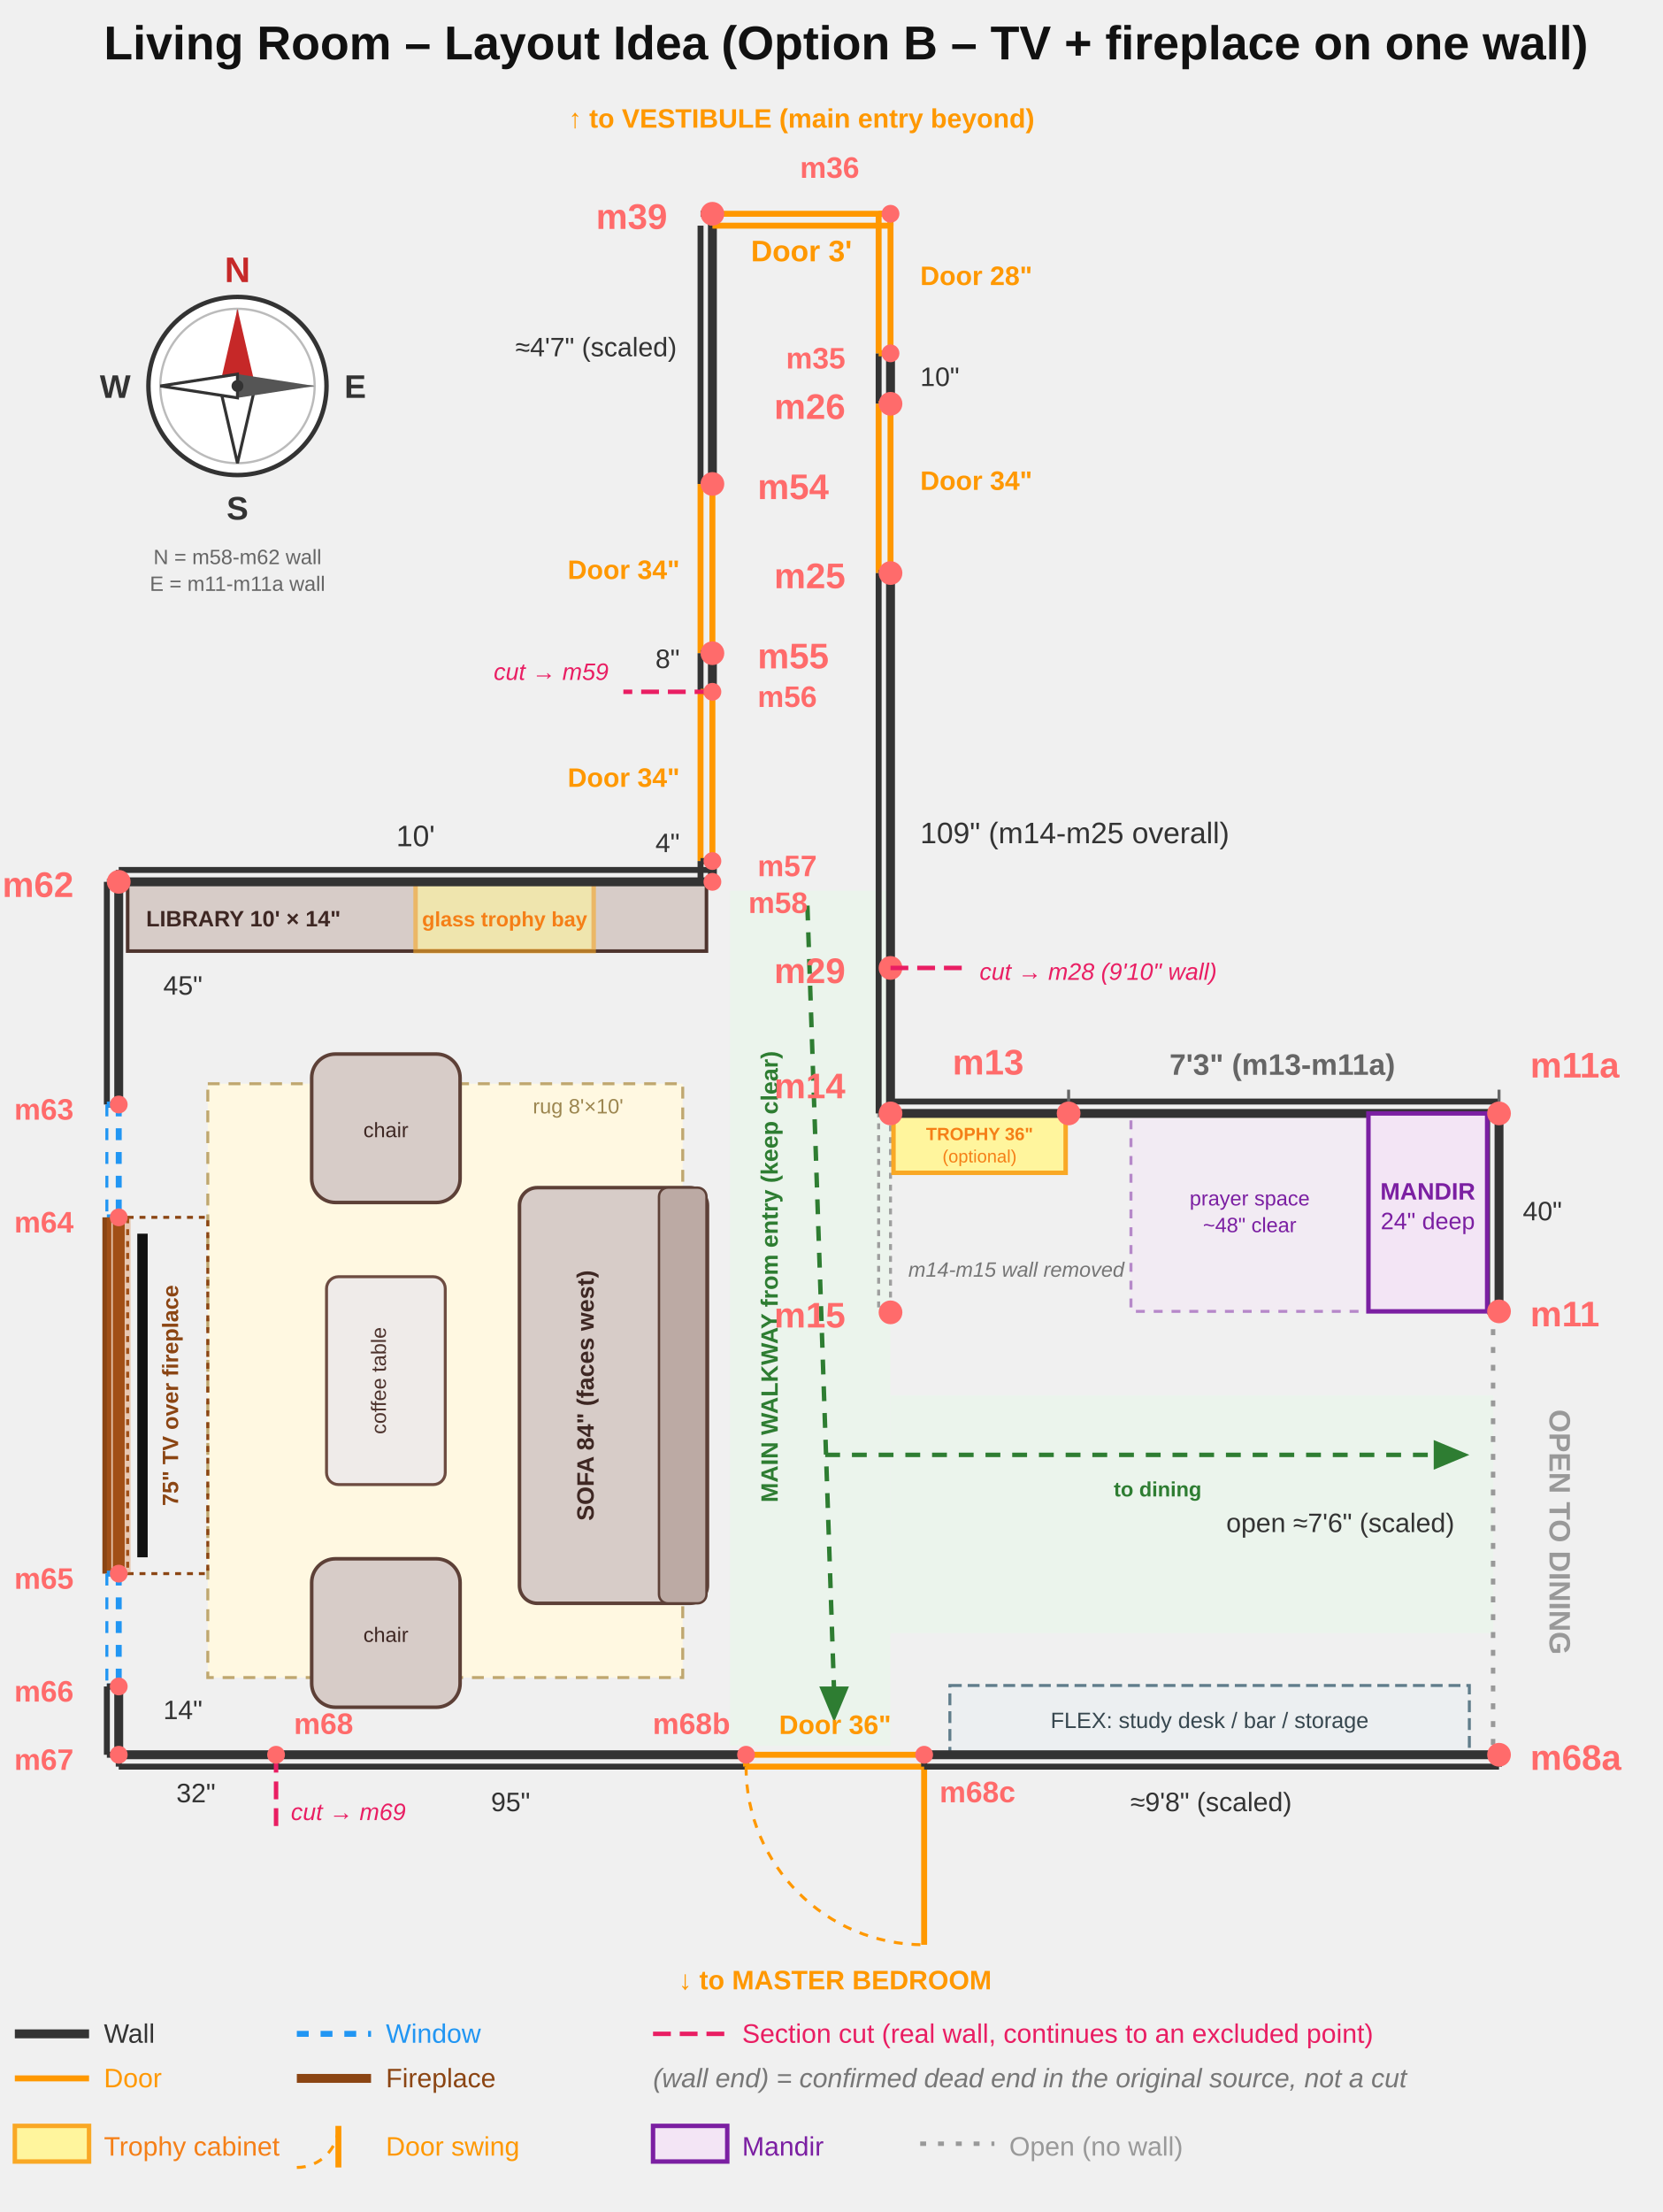
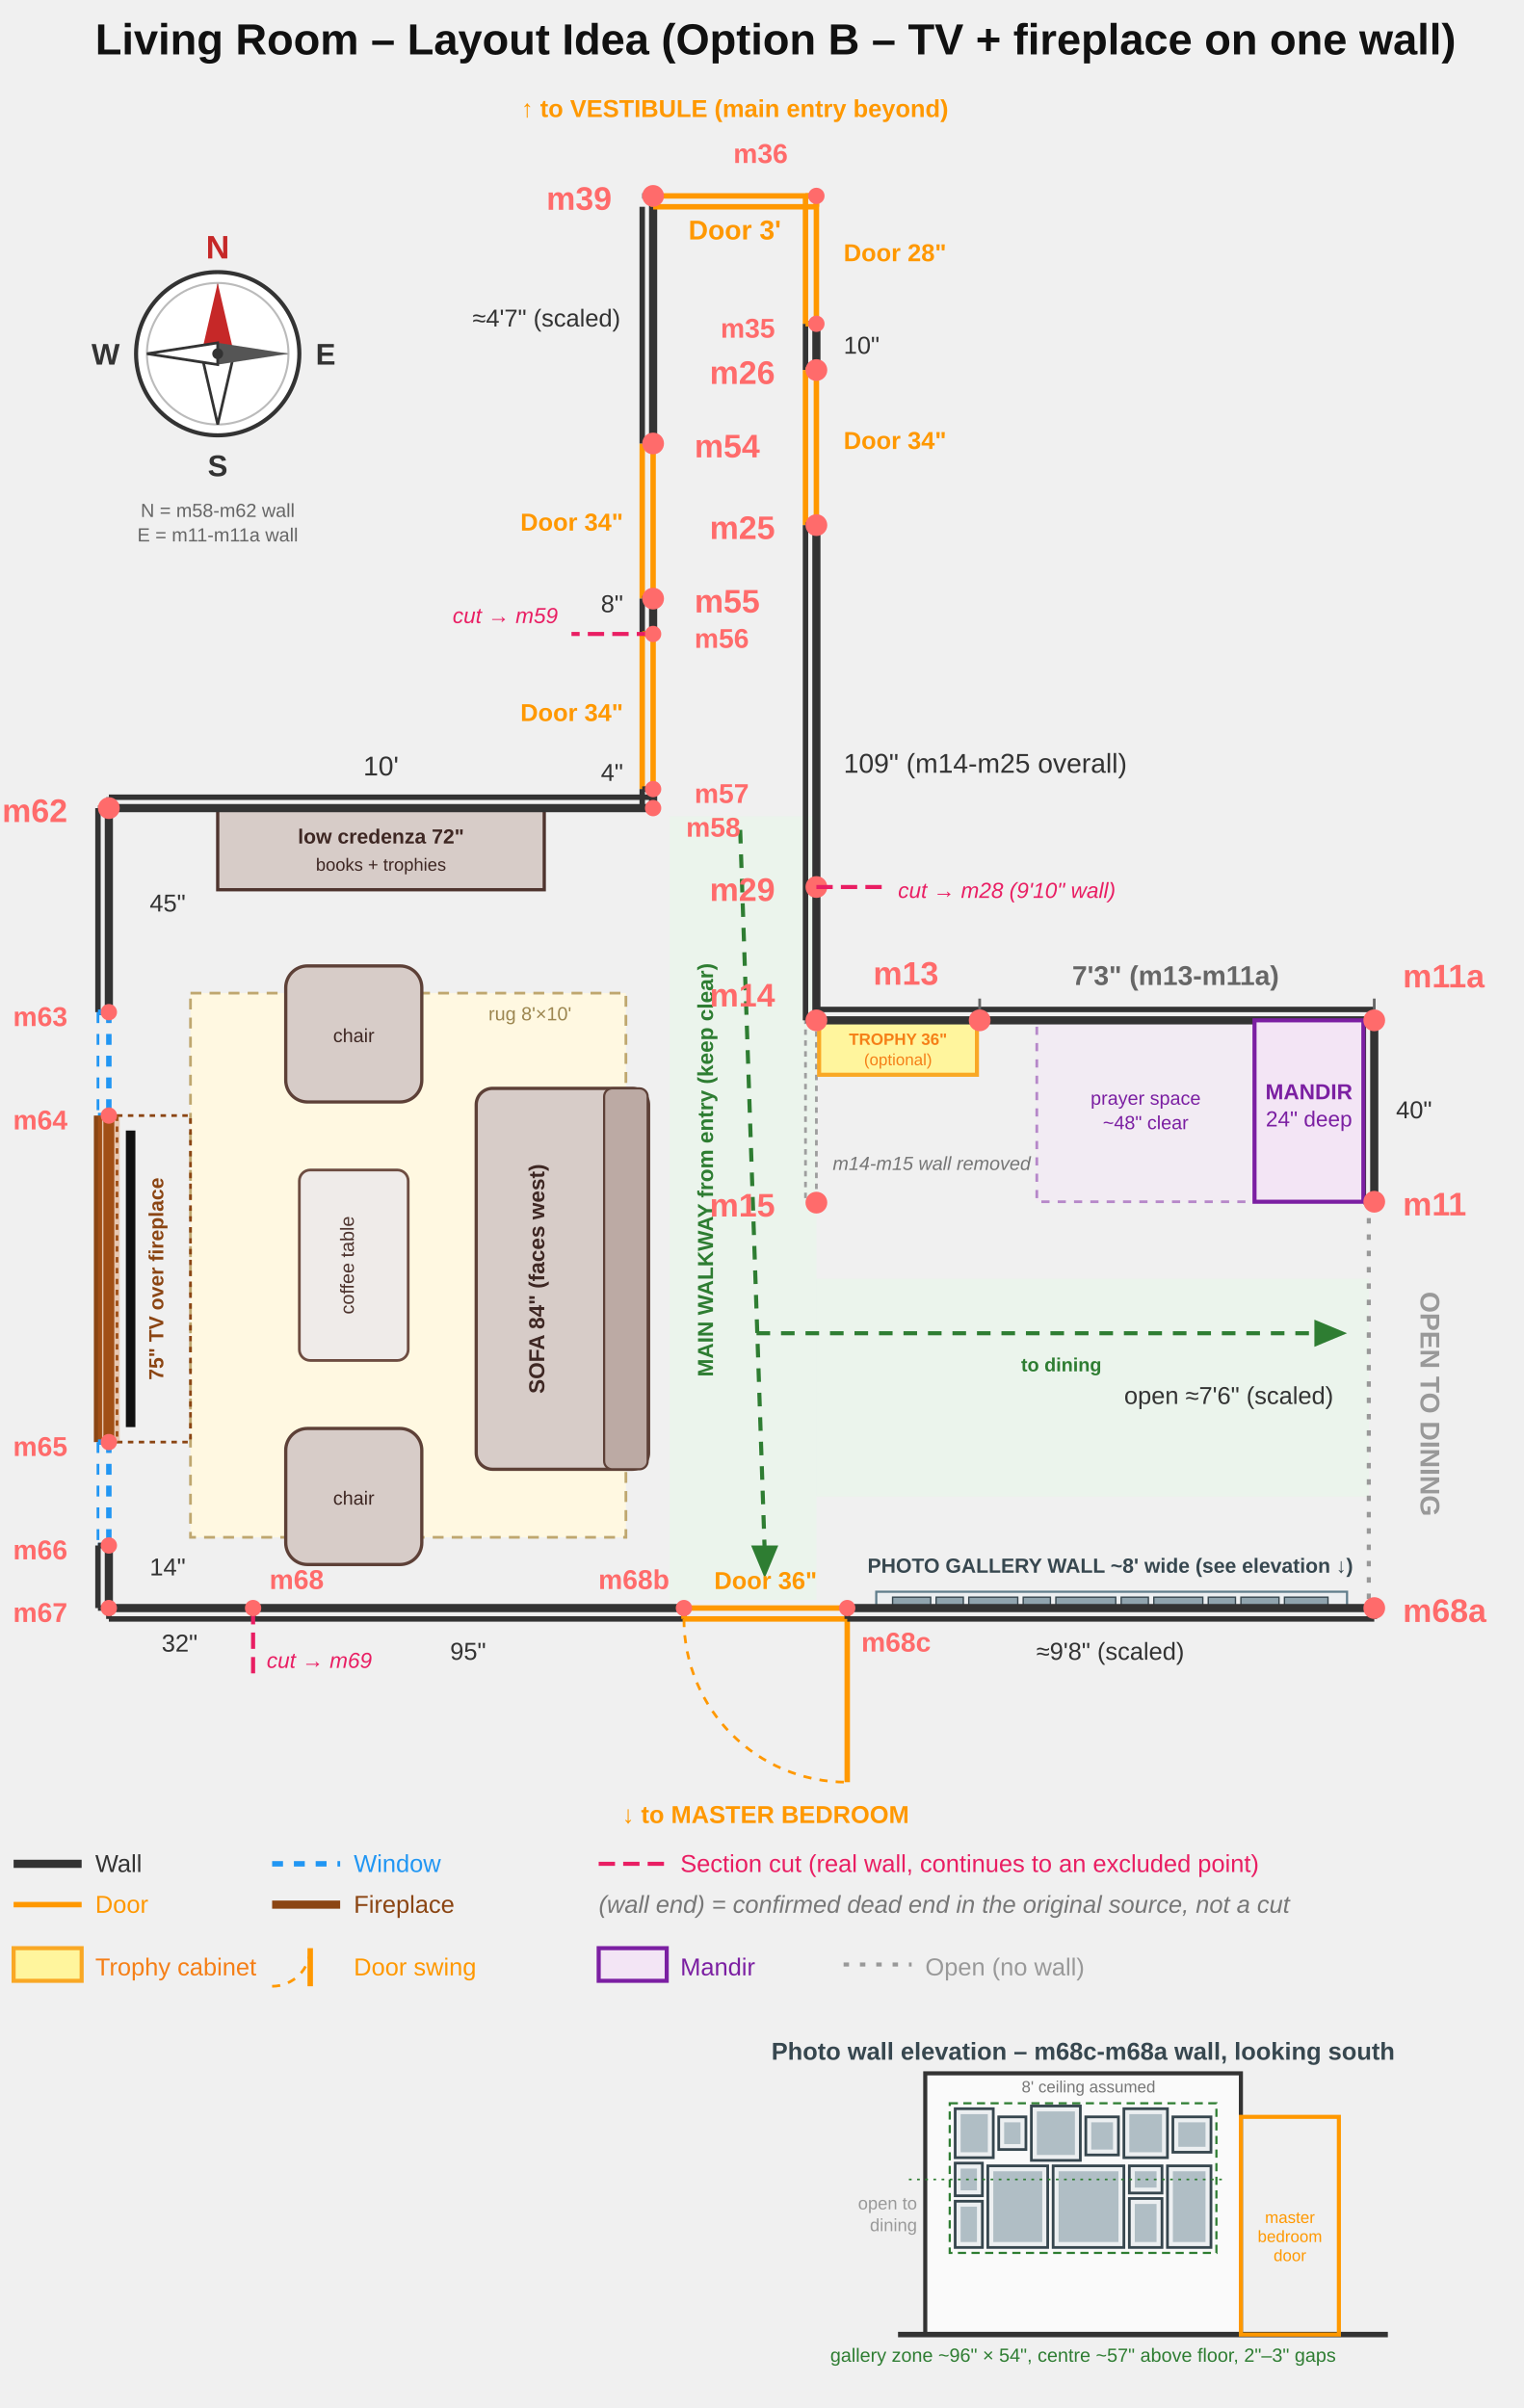
- <svg xmlns="http://www.w3.org/2000/svg" viewBox="-10 -490 560 745" width="1120" height="1490" style="background:#fff;font-family:Arial,Helvetica,sans-serif;">
+ <svg xmlns="http://www.w3.org/2000/svg" viewBox="-10 -490 560 885" width="1120" height="1770" style="background:#fff;font-family:Arial,Helvetica,sans-serif;">
  <text x="275" y="-470" font-size="16" font-weight="bold" text-anchor="middle" fill="#111">Living Room – Layout Idea (Option B – TV + fireplace on one wall)</text>
  <g id="furniture" font-family="Arial,Helvetica,sans-serif">
    <rect x="236" y="-190" width="54" height="288" fill="#e8f5e9" opacity="0.7" />
    <rect x="290" y="-20" width="203" height="80" fill="#e8f5e9" opacity="0.7" />
    <line x1="262" y1="-185" x2="271" y2="80" stroke="#2e7d32" stroke-width="1.5" stroke-dasharray="5,4" />
    <polygon points="271,90 266,78 276,78" fill="#2e7d32" />
    <line x1="268" y1="0" x2="475" y2="0" stroke="#2e7d32" stroke-width="1.5" stroke-dasharray="5,4" />
    <polygon points="485,0 473,-5 473,5" fill="#2e7d32" />
    <text x="252" y="-60" font-size="8" fill="#2e7d32" font-weight="bold" text-anchor="middle" transform="rotate(-90 252 -60)">MAIN WALKWAY from entry (keep clear)</text>
    <text x="380" y="14" font-size="7" fill="#2e7d32" font-weight="bold" text-anchor="middle">to dining</text>
    <rect x="60" y="-125" width="160" height="200" fill="#fff8e1" stroke="#bfa76f" stroke-width="1" stroke-dasharray="4,3" />
    <text x="200" y="-115" font-size="7" fill="#9c8650" text-anchor="end">rug 8'×10'</text>
    <rect x="33" y="-80" width="27" height="120" fill="none" stroke="#8b4513" stroke-width="1" stroke-dasharray="2,2" />
    <line x1="38" y1="-74.5" x2="38" y2="34.5" stroke="#111" stroke-width="3.5" />
    <text x="50" y="-20" font-size="7.5" fill="#8b4513" font-weight="bold" text-anchor="middle" transform="rotate(-90 50 -20)">75" TV over fireplace</text>
-     <rect x="33" y="-193" width="195" height="23.33" fill="#d7ccc8" stroke="#4e342e" stroke-width="1.2" />
-     <text x="72" y="-178" font-size="7.5" fill="#3e2723" font-weight="bold" text-anchor="middle">LIBRARY 10' × 14"</text>
-     <rect x="130" y="-193" width="60" height="23.33" fill="#fff59d" opacity="0.6" stroke="#f9a825" stroke-width="1.5" />
-     <text x="160" y="-178" font-size="7" fill="#f57f17" font-weight="bold" text-anchor="middle">glass trophy bay</text>
+     <rect x="70" y="-193" width="120" height="30" fill="#d7ccc8" stroke="#4e342e" stroke-width="1.2" />
+     <text x="130" y="-180" font-size="7.5" fill="#3e2723" font-weight="bold" text-anchor="middle">low credenza 72"</text>
+     <text x="130" y="-170" font-size="6.5" fill="#3e2723" text-anchor="middle">books + trophies</text>
    <rect x="165" y="-90" width="63.33" height="140" rx="6" fill="#d7ccc8" stroke="#5d4037" stroke-width="1.2" />
    <rect x="212" y="-90" width="16" height="140" rx="3" fill="#bcaaa4" stroke="#5d4037" stroke-width="0.8" />
    <text x="190" y="-20" font-size="8" fill="#3e2723" font-weight="bold" text-anchor="middle" transform="rotate(-90 190 -20)">SOFA 84" (faces west)</text>
    <rect x="100" y="-60" width="40" height="70" rx="4" fill="#efebe9" stroke="#6d4c41" stroke-width="1" />
    <text x="120" y="-25" font-size="7" fill="#4e342e" text-anchor="middle" transform="rotate(-90 120 -25)">coffee table</text>
    <rect x="95" y="-135" width="50" height="50" rx="8" fill="#d7ccc8" stroke="#5d4037" stroke-width="1.2" />
    <text x="120" y="-107" font-size="7" fill="#3e2723" text-anchor="middle">chair</text>
    <rect x="95" y="35" width="50" height="50" rx="8" fill="#d7ccc8" stroke="#5d4037" stroke-width="1.2" />
    <text x="120" y="63" font-size="7" fill="#3e2723" text-anchor="middle">chair</text>
-     <rect x="310" y="77.67" width="175" height="23.33" fill="#eceff1" stroke="#607d8b" stroke-width="1" stroke-dasharray="4,2" />
-     <text x="397.5" y="92" font-size="7.5" fill="#37474f" text-anchor="middle">FLEX: study desk / bar / storage</text>
+     <rect x="312" y="95" width="173" height="6" fill="#eceff1" stroke="#607d8b" stroke-width="0.8" />
+     <rect x="318" y="97" width="14" height="4" fill="#90a4ae" stroke="#37474f" stroke-width="0.5" />
+     <rect x="334" y="97" width="10" height="4" fill="#90a4ae" stroke="#37474f" stroke-width="0.5" />
+     <rect x="346" y="97" width="18" height="4" fill="#90a4ae" stroke="#37474f" stroke-width="0.5" />
+     <rect x="366" y="97" width="10" height="4" fill="#90a4ae" stroke="#37474f" stroke-width="0.5" />
+     <rect x="378" y="97" width="22" height="4" fill="#90a4ae" stroke="#37474f" stroke-width="0.5" />
+     <rect x="402" y="97" width="10" height="4" fill="#90a4ae" stroke="#37474f" stroke-width="0.5" />
+     <rect x="414" y="97" width="18" height="4" fill="#90a4ae" stroke="#37474f" stroke-width="0.5" />
+     <rect x="434" y="97" width="10" height="4" fill="#90a4ae" stroke="#37474f" stroke-width="0.5" />
+     <rect x="446" y="97" width="14" height="4" fill="#90a4ae" stroke="#37474f" stroke-width="0.5" />
+     <rect x="462" y="97" width="16" height="4" fill="#90a4ae" stroke="#37474f" stroke-width="0.5" />
+     <text x="398" y="88" font-size="7.5" fill="#37474f" font-weight="bold" text-anchor="middle">PHOTO GALLERY WALL ~8' wide (see elevation ↓)</text>
    <rect x="286" y="-115" width="4" height="66.67" fill="none" stroke="#9e9e9e" stroke-width="1" stroke-dasharray="2,2" />
    <text x="296" y="-60" font-size="7" fill="#757575" font-style="italic">m14-m15 wall removed</text>
    <rect x="291" y="-115" width="58" height="20" fill="#fff59d" stroke="#f9a825" stroke-width="1.5" />
    <text x="320" y="-106" font-size="6" fill="#f57f17" font-weight="bold" text-anchor="middle">TROPHY 36"</text>
    <text x="320" y="-98.5" font-size="6" fill="#f57f17" text-anchor="middle">(optional)</text>
    <rect x="371" y="-115" width="80" height="66.67" fill="#f3e5f5" opacity="0.5" stroke="#7b1fa2" stroke-width="1" stroke-dasharray="3,3" />
    <text x="411" y="-84" font-size="7" fill="#7b1fa2" text-anchor="middle">prayer space</text>
    <text x="411" y="-75" font-size="7" fill="#7b1fa2" text-anchor="middle">~48" clear</text>
  </g>
  <line x1="230" y1="-327" x2="230" y2="-270" stroke="#ff9800" stroke-width="2" />
  <line x1="226" y1="-327" x2="226" y2="-270" stroke="#ff9800" stroke-width="2" />
  <line x1="230" y1="-327" x2="226" y2="-327" stroke="#ff9800" stroke-width="2" />
  <line x1="230" y1="-270" x2="226" y2="-270" stroke="#ff9800" stroke-width="2" />
  <text x="219" y="-295" font-size="9" fill="#ff9800" text-anchor="end" font-weight="bold">Door 34"</text>
  <line x1="230" y1="-270" x2="230" y2="-257" stroke="#333" stroke-width="3" />
  <line x1="226" y1="-270" x2="226" y2="-257" stroke="#333" stroke-width="2" />
  <line x1="230" y1="-270" x2="226" y2="-270" stroke="#333" stroke-width="2" />
  <line x1="230" y1="-257" x2="226" y2="-257" stroke="#333" stroke-width="2" />
  <text x="219" y="-265" font-size="9" fill="#333" text-anchor="end">8"</text>
  <line x1="230" y1="-257" x2="230" y2="-200" stroke="#ff9800" stroke-width="2" />
  <line x1="226" y1="-257" x2="226" y2="-200" stroke="#ff9800" stroke-width="2" />
  <line x1="230" y1="-257" x2="226" y2="-257" stroke="#ff9800" stroke-width="2" />
  <line x1="230" y1="-200" x2="226" y2="-200" stroke="#ff9800" stroke-width="2" />
  <text x="219" y="-225" font-size="9" fill="#ff9800" text-anchor="end" font-weight="bold">Door 34"</text>
  <line x1="230" y1="-200" x2="230" y2="-193" stroke="#333" stroke-width="3" />
  <line x1="226" y1="-200" x2="226" y2="-193" stroke="#333" stroke-width="2" />
  <line x1="230" y1="-200" x2="226" y2="-200" stroke="#333" stroke-width="2" />
  <line x1="230" y1="-193" x2="226" y2="-193" stroke="#333" stroke-width="2" />
  <text x="219" y="-203" font-size="9" fill="#333" text-anchor="end">4"</text>
  <line x1="230" y1="-193" x2="30" y2="-193" stroke="#333" stroke-width="3" />
  <line x1="230" y1="-197" x2="30" y2="-197" stroke="#333" stroke-width="2" />
  <line x1="230" y1="-193" x2="230" y2="-197" stroke="#333" stroke-width="2" />
  <line x1="30" y1="-193" x2="30" y2="-197" stroke="#333" stroke-width="2" />
  <text x="130" y="-205" font-size="10" fill="#333" text-anchor="middle">10'</text>
  <line x1="30" y1="-193" x2="30" y2="-118" stroke="#333" stroke-width="3" />
  <line x1="26" y1="-193" x2="26" y2="-118" stroke="#333" stroke-width="2" />
  <line x1="30" y1="-193" x2="26" y2="-193" stroke="#333" stroke-width="2" />
  <line x1="30" y1="-118" x2="26" y2="-118" stroke="#333" stroke-width="2" />
  <text x="45" y="-155" font-size="9" fill="#333" text-anchor="start">45"</text>
  <line x1="30" y1="-118" x2="30" y2="-80" stroke="#2196F3" stroke-width="2" stroke-dasharray="4,4" />
  <line x1="26" y1="-118" x2="26" y2="-80" stroke="#2196F3" stroke-width="1" stroke-dasharray="4,4" />
  <line x1="30" y1="-118" x2="26" y2="-118" stroke="#2196F3" stroke-width="2" />
  <line x1="30" y1="-80" x2="26" y2="-80" stroke="#2196F3" stroke-width="2" />
  <line x1="30" y1="-80" x2="30" y2="40" stroke="#8b4513" stroke-width="4" />
  <line x1="26" y1="-80" x2="26" y2="40" stroke="#8b4513" stroke-width="3" />
  <rect x="26" y="-80" width="8" height="120" fill="#d2691e" opacity="0.3" />
  <line x1="30" y1="40" x2="30" y2="78" stroke="#2196F3" stroke-width="2" stroke-dasharray="4,4" />
  <line x1="26" y1="40" x2="26" y2="78" stroke="#2196F3" stroke-width="1" stroke-dasharray="4,4" />
  <line x1="30" y1="40" x2="26" y2="40" stroke="#2196F3" stroke-width="2" />
  <line x1="30" y1="78" x2="26" y2="78" stroke="#2196F3" stroke-width="2" />
  <line x1="30" y1="78" x2="30" y2="101" stroke="#333" stroke-width="3" />
  <line x1="26" y1="78" x2="26" y2="101" stroke="#333" stroke-width="2" />
  <line x1="30" y1="78" x2="26" y2="78" stroke="#333" stroke-width="2" />
  <line x1="30" y1="101" x2="26" y2="101" stroke="#333" stroke-width="2" />
  <text x="45" y="89" font-size="9" fill="#333" text-anchor="start">14"</text>
  <line x1="30" y1="101" x2="83" y2="101" stroke="#333" stroke-width="3" />
  <line x1="30" y1="105" x2="83" y2="105" stroke="#333" stroke-width="2" />
  <line x1="30" y1="101" x2="30" y2="105" stroke="#333" stroke-width="2" />
  <line x1="83" y1="101" x2="83" y2="105" stroke="#333" stroke-width="2" />
  <text x="56" y="117" font-size="9" fill="#333" text-anchor="middle">32"</text>
  <line x1="230" y1="-327" x2="230" y2="-418" stroke="#333" stroke-width="3" />
  <line x1="226" y1="-327" x2="226" y2="-414" stroke="#333" stroke-width="2" />
  <line x1="230" y1="-418" x2="226" y2="-418" stroke="#333" stroke-width="2" />
  <text x="218" y="-370" font-size="9" fill="#333" text-anchor="end">≈4'7" (scaled)</text>
  <line x1="290" y1="-354" x2="290" y2="-371" stroke="#333" stroke-width="3" />
  <line x1="286" y1="-354" x2="286" y2="-371" stroke="#333" stroke-width="2" />
  <line x1="290" y1="-354" x2="286" y2="-354" stroke="#333" stroke-width="2" />
  <line x1="290" y1="-371" x2="286" y2="-371" stroke="#333" stroke-width="2" />
  <text x="300" y="-360" font-size="9" fill="#333" text-anchor="start">10"</text>
  <line x1="290" y1="-371" x2="290" y2="-418" stroke="#ff9800" stroke-width="2" />
  <line x1="286" y1="-371" x2="286" y2="-418" stroke="#ff9800" stroke-width="2" />
  <line x1="290" y1="-371" x2="286" y2="-371" stroke="#ff9800" stroke-width="2" />
  <line x1="290" y1="-418" x2="286" y2="-418" stroke="#ff9800" stroke-width="2" />
  <text x="300" y="-394" font-size="9" fill="#ff9800" text-anchor="start" font-weight="bold">Door 28"</text>
  <line x1="290" y1="-418" x2="230" y2="-418" stroke="#ff9800" stroke-width="2" />
  <line x1="290" y1="-414" x2="230" y2="-414" stroke="#ff9800" stroke-width="2" />
  <line x1="290" y1="-418" x2="290" y2="-414" stroke="#ff9800" stroke-width="2" />
  <line x1="230" y1="-418" x2="230" y2="-414" stroke="#ff9800" stroke-width="2" />
  <text x="260" y="-402" font-size="10" fill="#ff9800" text-anchor="middle" font-weight="bold">Door 3'</text>
  <line x1="290" y1="-297" x2="290" y2="-354" stroke="#ff9800" stroke-width="2" />
  <line x1="286" y1="-297" x2="286" y2="-354" stroke="#ff9800" stroke-width="2" />
  <line x1="290" y1="-297" x2="286" y2="-297" stroke="#ff9800" stroke-width="2" />
  <line x1="290" y1="-354" x2="286" y2="-354" stroke="#ff9800" stroke-width="2" />
  <text x="300" y="-325" font-size="9" fill="#ff9800" text-anchor="start" font-weight="bold">Door 34"</text>
  <line x1="290" y1="-115" x2="290" y2="-297" stroke="#333" stroke-width="3" />
  <line x1="286" y1="-115" x2="286" y2="-297" stroke="#333" stroke-width="2" />
  <line x1="290" y1="-115" x2="286" y2="-115" stroke="#333" stroke-width="2" />
  <line x1="290" y1="-297" x2="286" y2="-297" stroke="#333" stroke-width="2" />
  <text x="300" y="-206" font-size="10" fill="#333" text-anchor="start">109" (m14-m25 overall)</text>
  <line x1="350" y1="-115" x2="290" y2="-115" stroke="#333" stroke-width="3" />
  <line x1="350" y1="-119" x2="290" y2="-119" stroke="#333" stroke-width="2" />
  <line x1="350" y1="-115" x2="350" y2="-119" stroke="#333" stroke-width="2" />
  <line x1="290" y1="-115" x2="290" y2="-119" stroke="#333" stroke-width="2" />
  <line x1="350" y1="-115" x2="495" y2="-115" stroke="#333" stroke-width="3" />
  <line x1="350" y1="-119" x2="495" y2="-119" stroke="#333" stroke-width="2" />
  <line x1="350" y1="-119" x2="350" y2="-123" stroke="#666" stroke-width="1" />
  <line x1="495" y1="-119" x2="495" y2="-123" stroke="#666" stroke-width="1" />
  <text x="422" y="-128" font-size="10" fill="#666" font-weight="bold" text-anchor="middle">7'3" (m13-m11a)</text>
  <line x1="495" y1="-115" x2="495" y2="-48.33" stroke="#333" stroke-width="3" />
  <line x1="491" y1="-115" x2="491" y2="-48.33" stroke="#333" stroke-width="2" />
  <line x1="495" y1="-115" x2="491" y2="-115" stroke="#333" stroke-width="2" />
  <line x1="495" y1="-48.33" x2="491" y2="-48.33" stroke="#333" stroke-width="2" />
  <text x="503" y="-79" font-size="9" fill="#333" text-anchor="start">40"</text>
  <rect x="451" y="-115" width="40" height="66.67" fill="#f3e5f5" stroke="#7b1fa2" stroke-width="1.5" />
  <text x="471" y="-86" font-size="8" fill="#7b1fa2" font-weight="bold" text-anchor="middle">MANDIR</text>
  <text x="471" y="-76" font-size="8" fill="#7b1fa2" text-anchor="middle">24" deep</text>
  <line x1="493" y1="-48.33" x2="493" y2="101" stroke="#999" stroke-width="1.5" stroke-dasharray="2,4" />
  <text x="480" y="26" font-size="9" fill="#333" text-anchor="end">open ≈7'6" (scaled)</text>
  <text x="512" y="26" font-size="10" fill="#999" font-weight="bold" text-anchor="middle" transform="rotate(90 512 26)">OPEN TO DINING</text>
  <line x1="83" y1="101" x2="241.33" y2="101" stroke="#333" stroke-width="3" />
  <line x1="83" y1="105" x2="241.33" y2="105" stroke="#333" stroke-width="2" />
  <line x1="241.33" y1="101" x2="241.33" y2="105" stroke="#333" stroke-width="2" />
  <text x="162" y="120" font-size="9" fill="#333" text-anchor="middle">95"</text>
  <line x1="241.33" y1="101" x2="301.33" y2="101" stroke="#ff9800" stroke-width="2" />
  <line x1="241.33" y1="105" x2="301.33" y2="105" stroke="#ff9800" stroke-width="2" />
  <line x1="241.33" y1="101" x2="241.33" y2="105" stroke="#ff9800" stroke-width="2" />
  <line x1="301.33" y1="101" x2="301.33" y2="105" stroke="#ff9800" stroke-width="2" />
  <line x1="301.33" y1="105" x2="301.33" y2="165" stroke="#ff9800" stroke-width="2" />
  <path d="M241.33,105 A60,60 0 0,0 301.33,165" fill="none" stroke="#ff9800" stroke-width="1" stroke-dasharray="3,3" />
  <text x="271.33" y="94" font-size="9" fill="#ff9800" text-anchor="middle" font-weight="bold">Door 36"</text>
  <text x="271.33" y="180" font-size="9" fill="#ff9800" text-anchor="middle" font-weight="bold">↓ to MASTER BEDROOM</text>
  <text x="260" y="-447" font-size="9" fill="#ff9800" text-anchor="middle" font-weight="bold">↑ to VESTIBULE (main entry beyond)</text>
  <line x1="301.33" y1="101" x2="495" y2="101" stroke="#333" stroke-width="3" />
  <line x1="301.33" y1="105" x2="495" y2="105" stroke="#333" stroke-width="2" />
  <line x1="301.33" y1="101" x2="301.33" y2="105" stroke="#333" stroke-width="2" />
  <line x1="495" y1="101" x2="495" y2="105" stroke="#333" stroke-width="2" />
  <text x="398" y="120" font-size="9" fill="#333" text-anchor="middle">≈9'8" (scaled)</text>
  <circle cx="241.33" cy="101" r="3" fill="#ff6b6b" />
  <text x="236" y="94" font-size="10" fill="#ff6b6b" font-weight="bold" text-anchor="end">m68b</text>
  <circle cx="301.33" cy="101" r="3" fill="#ff6b6b" />
  <text x="306.5" y="117" font-size="10" fill="#ff6b6b" font-weight="bold">m68c</text>
  <circle cx="495" cy="101" r="4" fill="#ff6b6b" />
  <text x="505.5" y="106.1" font-size="12" fill="#ff6b6b" font-weight="bold">m68a</text>
  <line x1="230" y1="-257" x2="200" y2="-257" stroke="#e91e63" stroke-width="1.5" stroke-dasharray="6,3" />
  <text x="195" y="-261" font-size="8" fill="#e91e63" text-anchor="end" font-style="italic">cut → m59</text>
  <line x1="83" y1="101" x2="83" y2="125" stroke="#e91e63" stroke-width="1.5" stroke-dasharray="6,3" />
  <text x="88" y="123" font-size="8" fill="#e91e63" font-style="italic">cut → m69</text>
  <circle cx="290" cy="-164" r="4" fill="#ff6b6b" />
  <line x1="290" y1="-164" x2="315" y2="-164" stroke="#e91e63" stroke-width="1.5" stroke-dasharray="6,3" />
  <text x="320" y="-160" font-size="8" fill="#e91e63" font-style="italic">cut → m28 (9'10" wall)</text>
  <text x="274.8" y="-158.9" font-size="12" fill="#ff6b6b" font-weight="bold" text-anchor="end">m29</text>
  <circle cx="230" cy="-193" r="3" fill="#ff6b6b" />
  <text x="242.1" y="-182.5" font-size="10" fill="#ff6b6b" font-weight="bold">m58</text>
  <circle cx="30" cy="-193" r="4" fill="#ff6b6b" />
  <text x="14.8" y="-187.9" font-size="12" fill="#ff6b6b" font-weight="bold" text-anchor="end">m62</text>
  <circle cx="30" cy="-118" r="3" fill="#ff6b6b" />
  <text x="14.8" y="-112.9" font-size="10" fill="#ff6b6b" font-weight="bold" text-anchor="end">m63</text>
  <circle cx="30" cy="-80" r="3" fill="#ff6b6b" />
  <text x="14.8" y="-74.9" font-size="10" fill="#ff6b6b" font-weight="bold" text-anchor="end">m64</text>
  <circle cx="30" cy="40" r="3" fill="#ff6b6b" />
  <text x="14.8" y="45.1" font-size="10" fill="#ff6b6b" font-weight="bold" text-anchor="end">m65</text>
  <circle cx="30" cy="78" r="3" fill="#ff6b6b" />
  <text x="14.8" y="83.1" font-size="10" fill="#ff6b6b" font-weight="bold" text-anchor="end">m66</text>
  <circle cx="30" cy="101" r="3" fill="#ff6b6b" />
  <text x="14.8" y="106.1" font-size="10" fill="#ff6b6b" font-weight="bold" text-anchor="end">m67</text>
  <circle cx="83" cy="101" r="3" fill="#ff6b6b" />
  <text x="89" y="94" font-size="10" fill="#ff6b6b" font-weight="bold">m68</text>
  <circle cx="290" cy="-418" r="3" fill="#ff6b6b" />
  <text x="279.5" y="-430.1" font-size="10" fill="#ff6b6b" font-weight="bold" text-anchor="end">m36</text>
  <circle cx="290" cy="-371" r="3" fill="#ff6b6b" />
  <text x="274.8" y="-365.9" font-size="10" fill="#ff6b6b" font-weight="bold" text-anchor="end">m35</text>
  <circle cx="290" cy="-354" r="4" fill="#ff6b6b" />
  <text x="274.8" y="-348.9" font-size="12" fill="#ff6b6b" font-weight="bold" text-anchor="end">m26</text>
  <circle cx="290" cy="-297" r="4" fill="#ff6b6b" />
  <text x="274.8" y="-291.9" font-size="12" fill="#ff6b6b" font-weight="bold" text-anchor="end">m25</text>
  <circle cx="290" cy="-115" r="4" fill="#ff6b6b" />
  <text x="274.8" y="-120.1" font-size="12" fill="#ff6b6b" font-weight="bold" text-anchor="end">m14</text>
  <circle cx="290" cy="-48" r="4" fill="#ff6b6b" />
  <text x="274.8" y="-42.9" font-size="12" fill="#ff6b6b" font-weight="bold" text-anchor="end">m15</text>
  <circle cx="350" cy="-115" r="4" fill="#ff6b6b" />
  <text x="334.9" y="-128.1" font-size="12" fill="#ff6b6b" font-weight="bold" text-anchor="end">m13</text>
  <circle cx="495" cy="-115" r="4" fill="#ff6b6b" />
  <text x="505.5" y="-127.1" font-size="12" fill="#ff6b6b" font-weight="bold">m11a</text>
  <circle cx="495" cy="-48.33" r="4" fill="#ff6b6b" />
  <text x="505.5" y="-43.3" font-size="12" fill="#ff6b6b" font-weight="bold">m11</text>
  <circle cx="230" cy="-418" r="4" fill="#ff6b6b" />
  <text x="214.8" y="-412.9" font-size="12" fill="#ff6b6b" font-weight="bold" text-anchor="end">m39</text>
  <circle cx="230" cy="-327" r="4" fill="#ff6b6b" />
  <text x="245.2" y="-321.9" font-size="12" fill="#ff6b6b" font-weight="bold">m54</text>
  <circle cx="230" cy="-270" r="4" fill="#ff6b6b" />
  <text x="245.2" y="-264.9" font-size="12" fill="#ff6b6b" font-weight="bold">m55</text>
  <circle cx="230" cy="-257" r="3" fill="#ff6b6b" />
  <text x="245.2" y="-251.9" font-size="10" fill="#ff6b6b" font-weight="bold">m56</text>
  <circle cx="230" cy="-200" r="3" fill="#ff6b6b" />
  <text x="245.2" y="-194.9" font-size="10" fill="#ff6b6b" font-weight="bold">m57</text>
  <g id="compass" transform="translate(70,-360)" font-family="Arial,Helvetica,sans-serif">
    <circle cx="0" cy="0" r="30" fill="#fff" stroke="#333" stroke-width="1.5" />
    <circle cx="0" cy="0" r="26" fill="none" stroke="#bbb" stroke-width="0.75" />
    <line x1="-26" y1="0" x2="26" y2="0" stroke="#bbb" stroke-width="0.75" />
    <line x1="0" y1="-26" x2="0" y2="26" stroke="#bbb" stroke-width="0.75" />
    <polygon points="0,-26 6,0 -6,0" fill="#c62828" />
    <polygon points="0,26 6,0 -6,0" fill="#fff" stroke="#333" stroke-width="1" />
    <polygon points="26,0 0,-4 0,4" fill="#555" />
    <polygon points="-26,0 0,-4 0,4" fill="#fff" stroke="#333" stroke-width="1" />
    <circle cx="0" cy="0" r="2" fill="#333" />
    <text x="0" y="-35" font-size="12" font-weight="bold" fill="#c62828" text-anchor="middle">N</text>
    <text x="0" y="45" font-size="11" font-weight="bold" fill="#333" text-anchor="middle">S</text>
    <text x="36" y="4" font-size="11" font-weight="bold" fill="#333" text-anchor="start">E</text>
    <text x="-36" y="4" font-size="11" font-weight="bold" fill="#333" text-anchor="end">W</text>
    <text x="0" y="60" font-size="7" fill="#666" text-anchor="middle">N = m58-m62 wall</text>
    <text x="0" y="69" font-size="7" fill="#666" text-anchor="middle">E = m11-m11a wall</text>
  </g>
  <g font-size="9" fill="#333" transform="translate(0,40)">
    <line x1="-5" y1="155" x2="20" y2="155" stroke="#333" stroke-width="3" />
    <text x="25" y="158" fill="#333">Wall</text>
    <line x1="-5" y1="170" x2="20" y2="170" stroke="#ff9800" stroke-width="2" />
    <text x="25" y="173" fill="#ff9800">Door</text>
    <line x1="90" y1="155" x2="115" y2="155" stroke="#2196F3" stroke-width="2" stroke-dasharray="4,4" />
    <text x="120" y="158" fill="#2196F3">Window</text>
    <line x1="90" y1="170" x2="115" y2="170" stroke="#8b4513" stroke-width="3" />
    <text x="120" y="173" fill="#8b4513">Fireplace</text>
    <path d="M90,200 A14,14 0 0,0 104,186" fill="none" stroke="#ff9800" stroke-width="1" stroke-dasharray="3,3" />
    <line x1="104" y1="186" x2="104" y2="200" stroke="#ff9800" stroke-width="2" />
    <text x="120" y="196" fill="#ff9800">Door swing</text>
    <rect x="210" y="186" width="25" height="12" fill="#f3e5f5" stroke="#7b1fa2" stroke-width="1.5" />
    <text x="240" y="196" fill="#7b1fa2">Mandir</text>
    <line x1="300" y1="192" x2="325" y2="192" stroke="#999" stroke-width="1.5" stroke-dasharray="2,4" />
    <text x="330" y="196" fill="#999">Open (no wall)</text>
    <rect x="-5" y="186" width="25" height="12" fill="#fff59d" stroke="#f9a825" stroke-width="1.5" />
    <text x="25" y="196" fill="#f57f17">Trophy cabinet</text>
    <line x1="210" y1="155" x2="235" y2="155" stroke="#e91e63" stroke-width="1.5" stroke-dasharray="6,3" />
    <text x="240" y="158" fill="#e91e63">Section cut (real wall, continues to an excluded point)</text>
    <text x="210" y="173" fill="#777" font-style="italic">(wall end) = confirmed dead end in the original source, not a cut</text>
  </g>
+   <g id="photo-wall-elevation" font-family="Arial,Helvetica,sans-serif" transform="translate(0,22)">
+     <text x="388" y="245" font-size="9" font-weight="bold" fill="#37474f" text-anchor="middle">Photo wall elevation – m68c-m68a wall, looking south</text>
+     <rect x="330" y="250" width="116" height="96" fill="#fafafa" stroke="#333" stroke-width="1.5" />
+     <line x1="320" y1="346" x2="500" y2="346" stroke="#333" stroke-width="2" />
+     <rect x="446" y="266" width="36" height="80" fill="none" stroke="#ff9800" stroke-width="1.5" />
+     <text x="464" y="305" font-size="6" fill="#ff9800" text-anchor="middle">master</text>
+     <text x="464" y="312" font-size="6" fill="#ff9800" text-anchor="middle">bedroom</text>
+     <text x="464" y="319" font-size="6" fill="#ff9800" text-anchor="middle">door</text>
+     <text x="327" y="300" font-size="6.5" fill="#999" text-anchor="end">open to</text>
+     <text x="327" y="308" font-size="6.5" fill="#999" text-anchor="end">dining</text>
+     <rect x="339" y="261" width="98" height="55" fill="none" stroke="#2e7d32" stroke-width="0.8" stroke-dasharray="3,2" />
+     <rect x="341" y="263" width="14" height="18" fill="#eceff1" stroke="#37474f" stroke-width="1" />
+     <rect x="343" y="265" width="10" height="14" fill="#b0bec5" />
+     <rect x="357" y="266" width="10" height="12" fill="#eceff1" stroke="#37474f" stroke-width="1" />
+     <rect x="359" y="268" width="6" height="8" fill="#b0bec5" />
+     <rect x="369" y="262" width="18" height="20" fill="#eceff1" stroke="#37474f" stroke-width="1" />
+     <rect x="371" y="264" width="14" height="16" fill="#b0bec5" />
+     <rect x="389" y="266" width="12" height="14" fill="#eceff1" stroke="#37474f" stroke-width="1" />
+     <rect x="391" y="268" width="8" height="10" fill="#b0bec5" />
+     <rect x="403" y="263" width="16" height="18" fill="#eceff1" stroke="#37474f" stroke-width="1" />
+     <rect x="405" y="265" width="12" height="14" fill="#b0bec5" />
+     <rect x="421" y="266" width="14" height="13" fill="#eceff1" stroke="#37474f" stroke-width="1" />
+     <rect x="423" y="268" width="10" height="9" fill="#b0bec5" />
+     <rect x="341" y="283" width="10" height="12" fill="#eceff1" stroke="#37474f" stroke-width="1" />
+     <rect x="343" y="285" width="6" height="8" fill="#b0bec5" />
+     <rect x="353" y="284" width="22" height="30" fill="#eceff1" stroke="#37474f" stroke-width="1" />
+     <rect x="355" y="286" width="18" height="26" fill="#b0bec5" />
+     <rect x="377" y="284" width="26" height="30" fill="#eceff1" stroke="#37474f" stroke-width="1" />
+     <rect x="379" y="286" width="22" height="26" fill="#b0bec5" />
+     <rect x="405" y="284" width="12" height="10" fill="#eceff1" stroke="#37474f" stroke-width="1" />
+     <rect x="407" y="286" width="8" height="6" fill="#b0bec5" />
+     <rect x="405" y="296" width="12" height="18" fill="#eceff1" stroke="#37474f" stroke-width="1" />
+     <rect x="407" y="298" width="8" height="14" fill="#b0bec5" />
+     <rect x="419" y="284" width="16" height="30" fill="#eceff1" stroke="#37474f" stroke-width="1" />
+     <rect x="421" y="286" width="12" height="26" fill="#b0bec5" />
+     <rect x="341" y="297" width="10" height="17" fill="#eceff1" stroke="#37474f" stroke-width="1" />
+     <rect x="343" y="299" width="6" height="13" fill="#b0bec5" />
+     <line x1="324" y1="289" x2="440" y2="289" stroke="#2e7d32" stroke-width="0.6" stroke-dasharray="1,2" />
+     <text x="388" y="356" font-size="7" fill="#2e7d32" text-anchor="middle">gallery zone ~96" × 54", centre ~57" above floor, 2"–3" gaps</text>
+     <text x="390" y="257" font-size="6" fill="#777" text-anchor="middle">8' ceiling assumed</text>
+   </g>
</svg>
